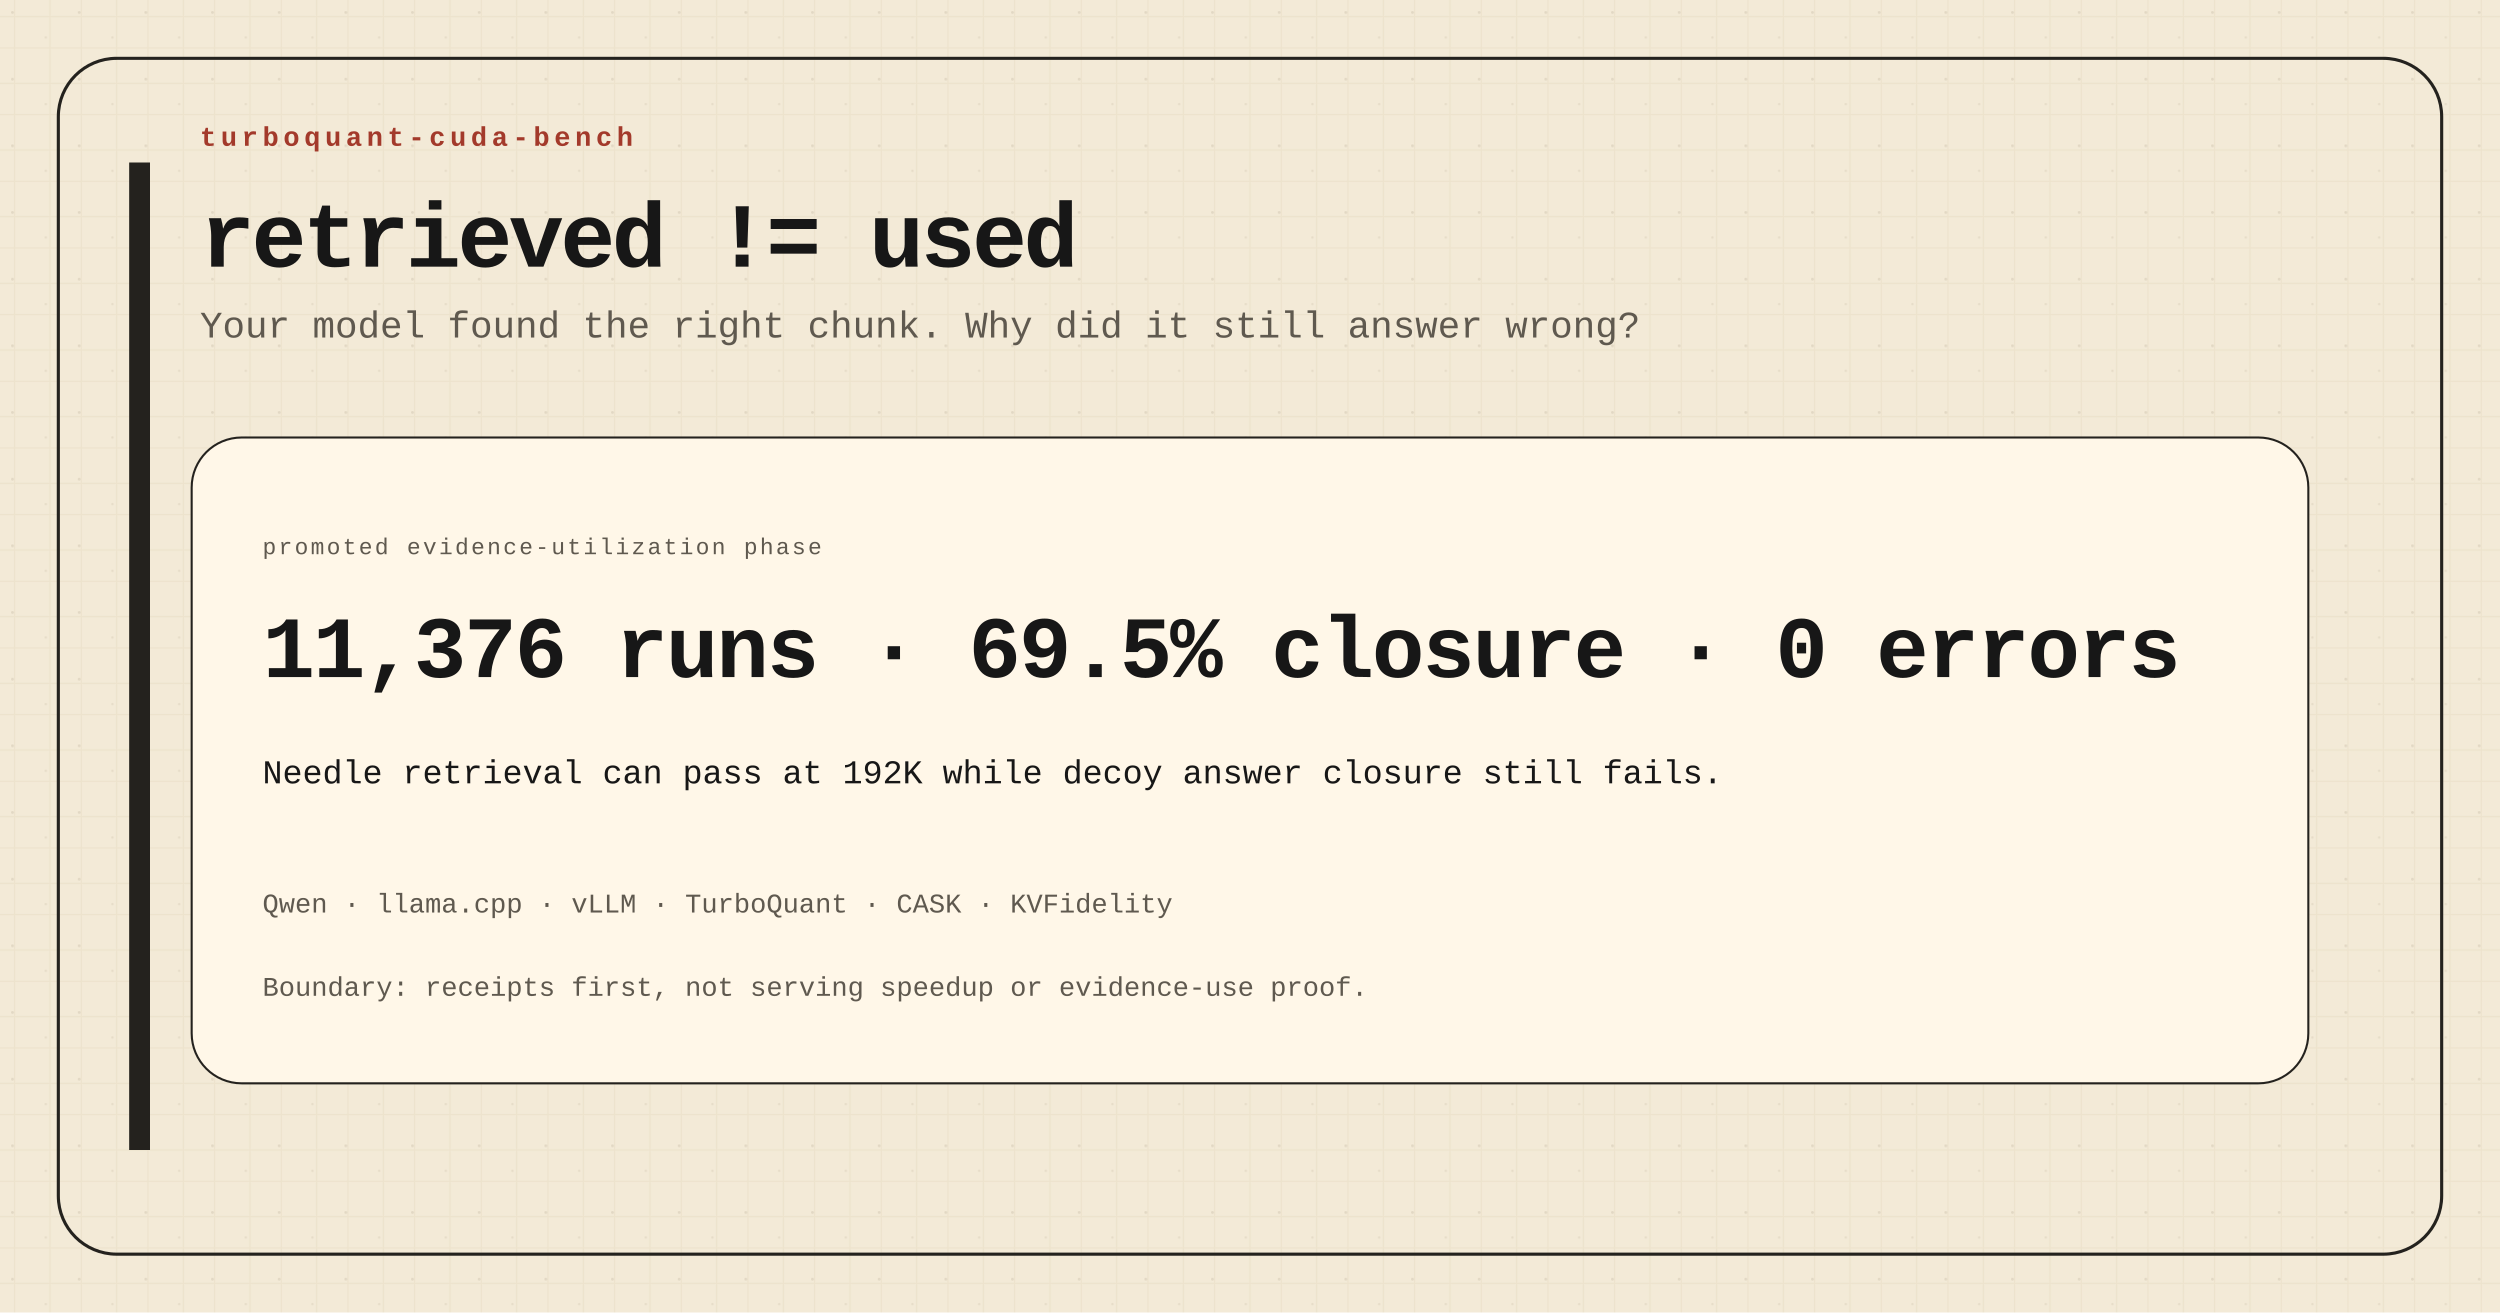
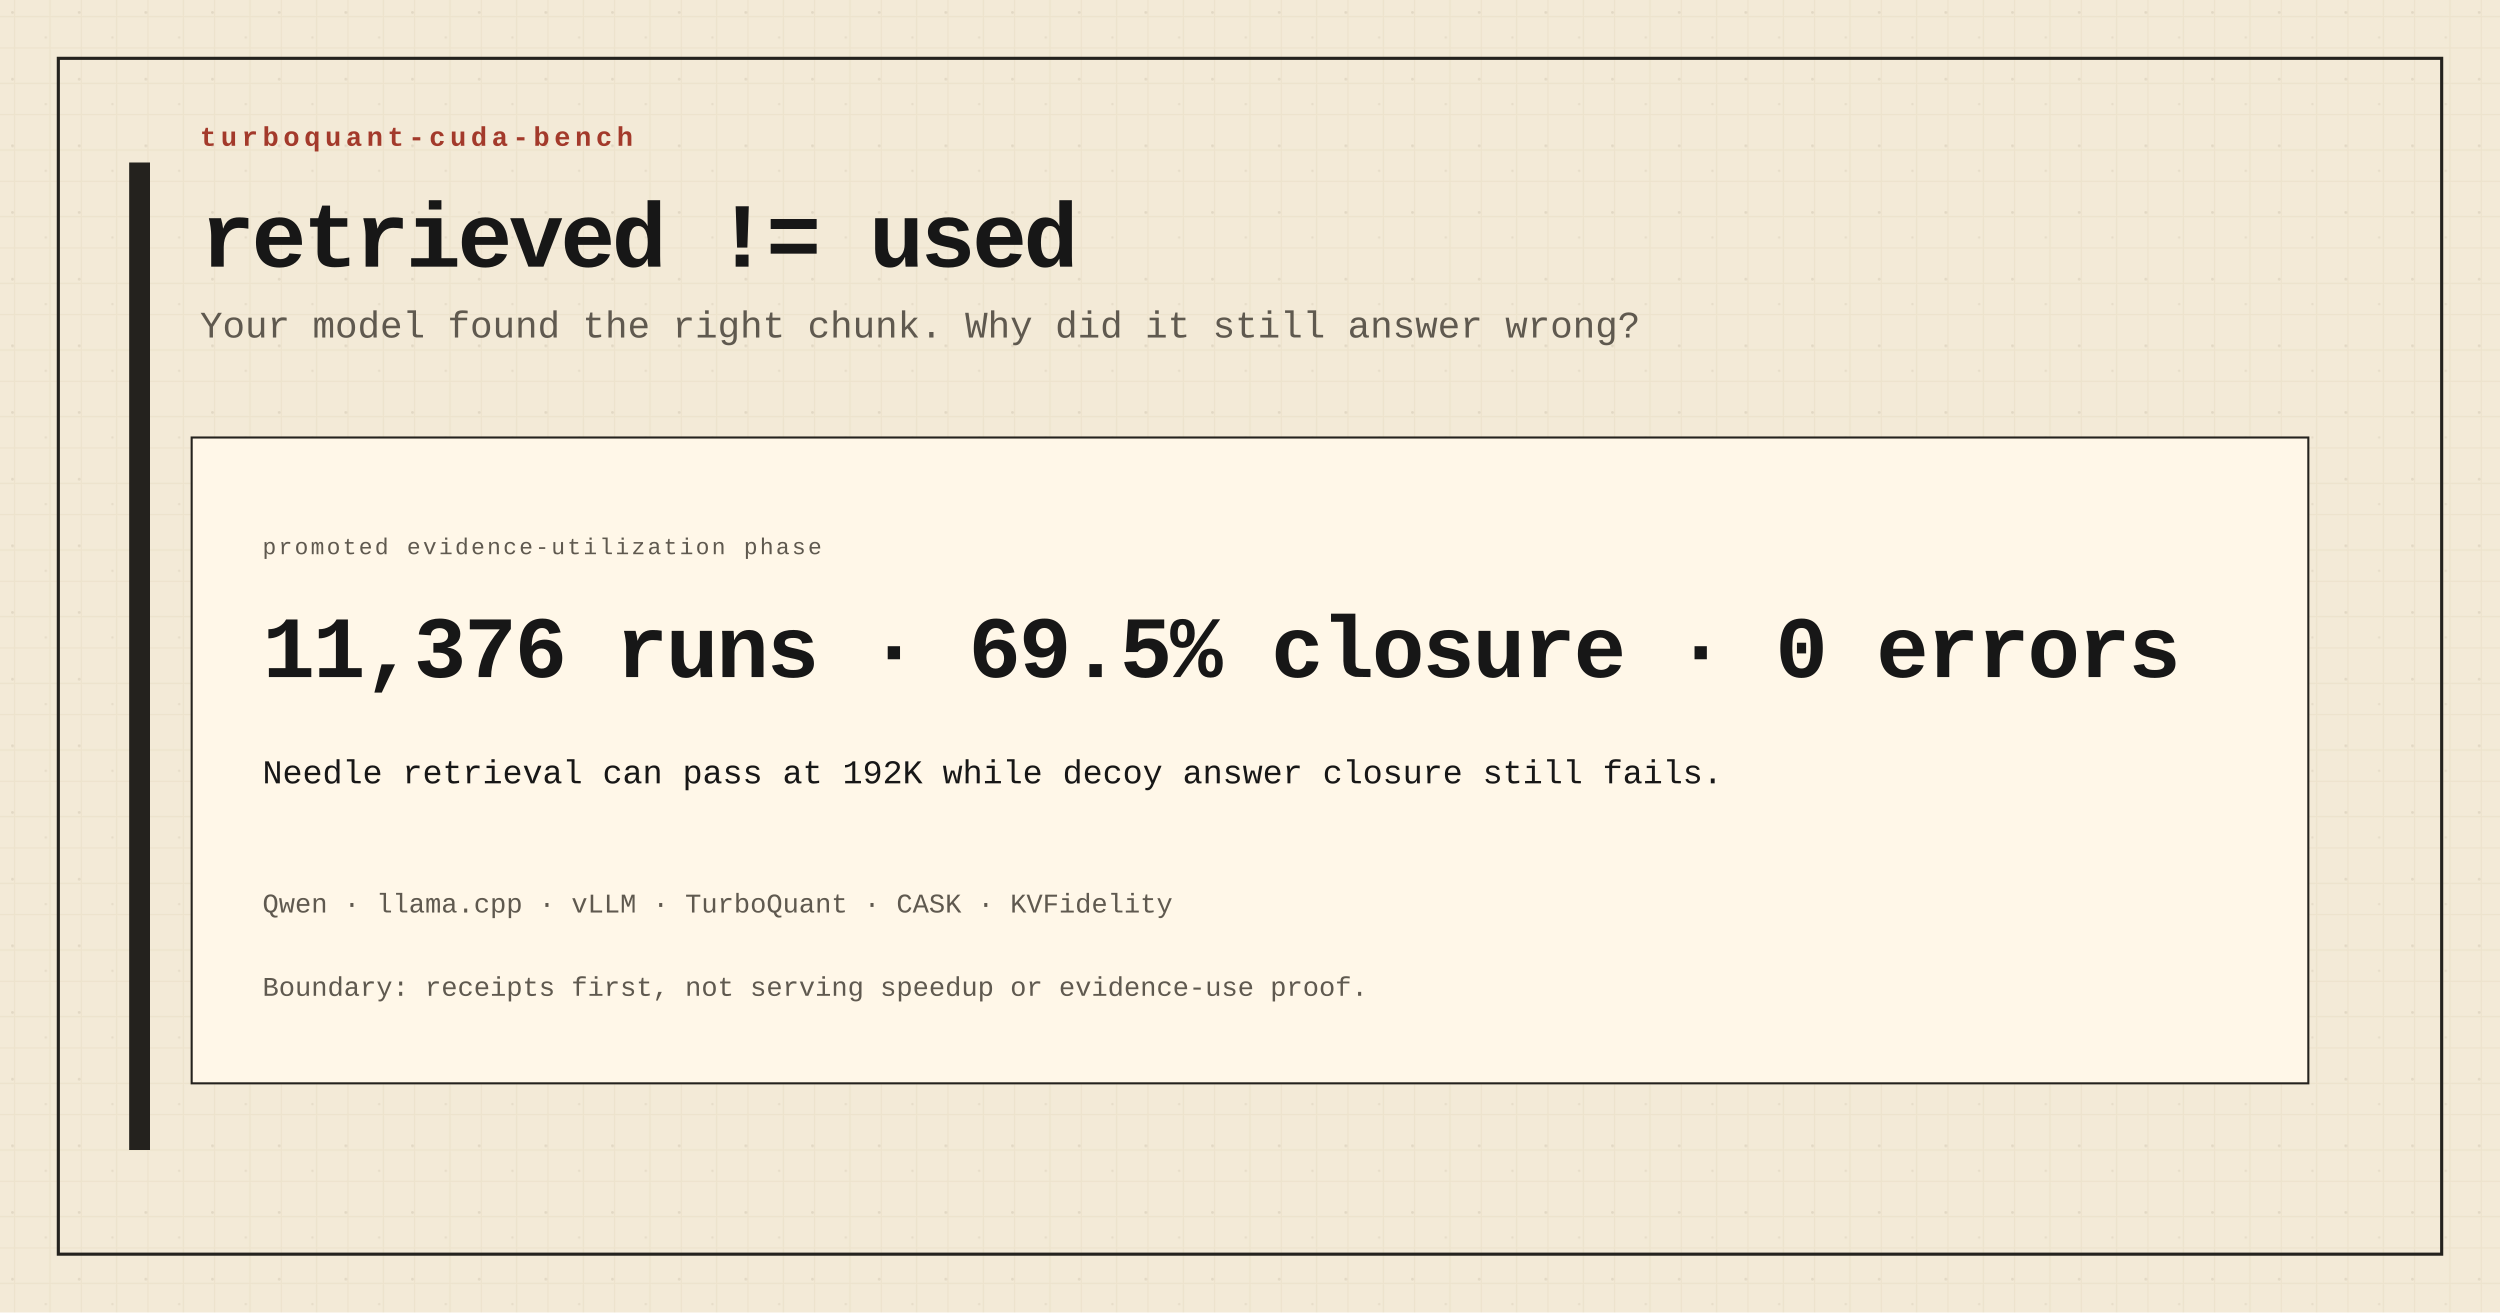
<svg xmlns="http://www.w3.org/2000/svg" width="1200" height="630" viewBox="0 0 1200 630" role="img" aria-label="retrieved != used">
  <defs>
    <pattern id="papergrain" width="32" height="32" patternUnits="userSpaceOnUse">
      <rect width="32" height="32" fill="#f3ead7" />
      <path d="M0 8h32M0 23h32M7 0v32M24 0v32" stroke="#d8c9aa" stroke-width="0.6" opacity="0.22" />
      <circle cx="6" cy="6" r="0.7" fill="#9b8d74" opacity="0.18" />
      <circle cx="22" cy="18" r="0.6" fill="#9b8d74" opacity="0.14" />
    </pattern>
    <style>
      .mono { font-family: ui-monospace, SFMono-Regular, Menlo, Consolas, 'Liberation Mono', monospace; }
      .tag { font-size: 13px; font-weight: 700; letter-spacing: 2.2px; fill: #a33a2b; text-transform: uppercase; }
      .title { font-size: 44px; font-weight: 800; letter-spacing: -1.7px; fill: #171717; }
      .sub { font-size: 18px; fill: #5f594f; }
      .small { font-size: 13px; fill: #5f594f; }
      .label { font-size: 16px; fill: #171717; }
      .num { font-size: 42px; font-weight: 800; fill: #171717; letter-spacing: -1px; }
      .micro { font-size: 11px; fill: #5f594f; letter-spacing: 1.1px; text-transform: uppercase; }
    </style>
  </defs>
  <rect width="1200" height="630" fill="url(#papergrain)" />
-   <rect x="28" y="28" width="1144" height="574" rx="28" fill="none" stroke="#24221e" stroke-width="1.5" />
+   <rect x="28" y="28" width="1144" height="574" fill="none" stroke="#24221e" stroke-width="1.5" />
  <rect x="62" y="78" width="10" height="474" fill="#24221e" />
  <text x="96" y="70" class="mono tag">turboquant-cuda-bench</text>
  <text x="96" y="128" class="mono title">retrieved != used</text>
  <text x="96" y="162" class="mono sub">Your model found the right chunk. Why did it still answer wrong?</text>
-   <rect x="92" y="210" width="1016" height="310" rx="24" fill="#fff7e8" stroke="#24221e" />
+   <rect x="92" y="210" width="1016" height="310" fill="#fff7e8" stroke="#24221e" />
  <text x="126" y="266" class="mono micro">promoted evidence-utilization phase</text>
  <text x="126" y="325" class="mono num">11,376 runs · 69.5% closure · 0 errors</text>
  <text x="126" y="376" class="mono label">Needle retrieval can pass at 192K while decoy answer closure still fails.</text>
  <text x="126" y="438" class="mono small">Qwen · llama.cpp · vLLM · TurboQuant · CASK · KVFidelity</text>
  <text x="126" y="478" class="mono small">Boundary: receipts first, not serving speedup or evidence-use proof.</text>
</svg>
